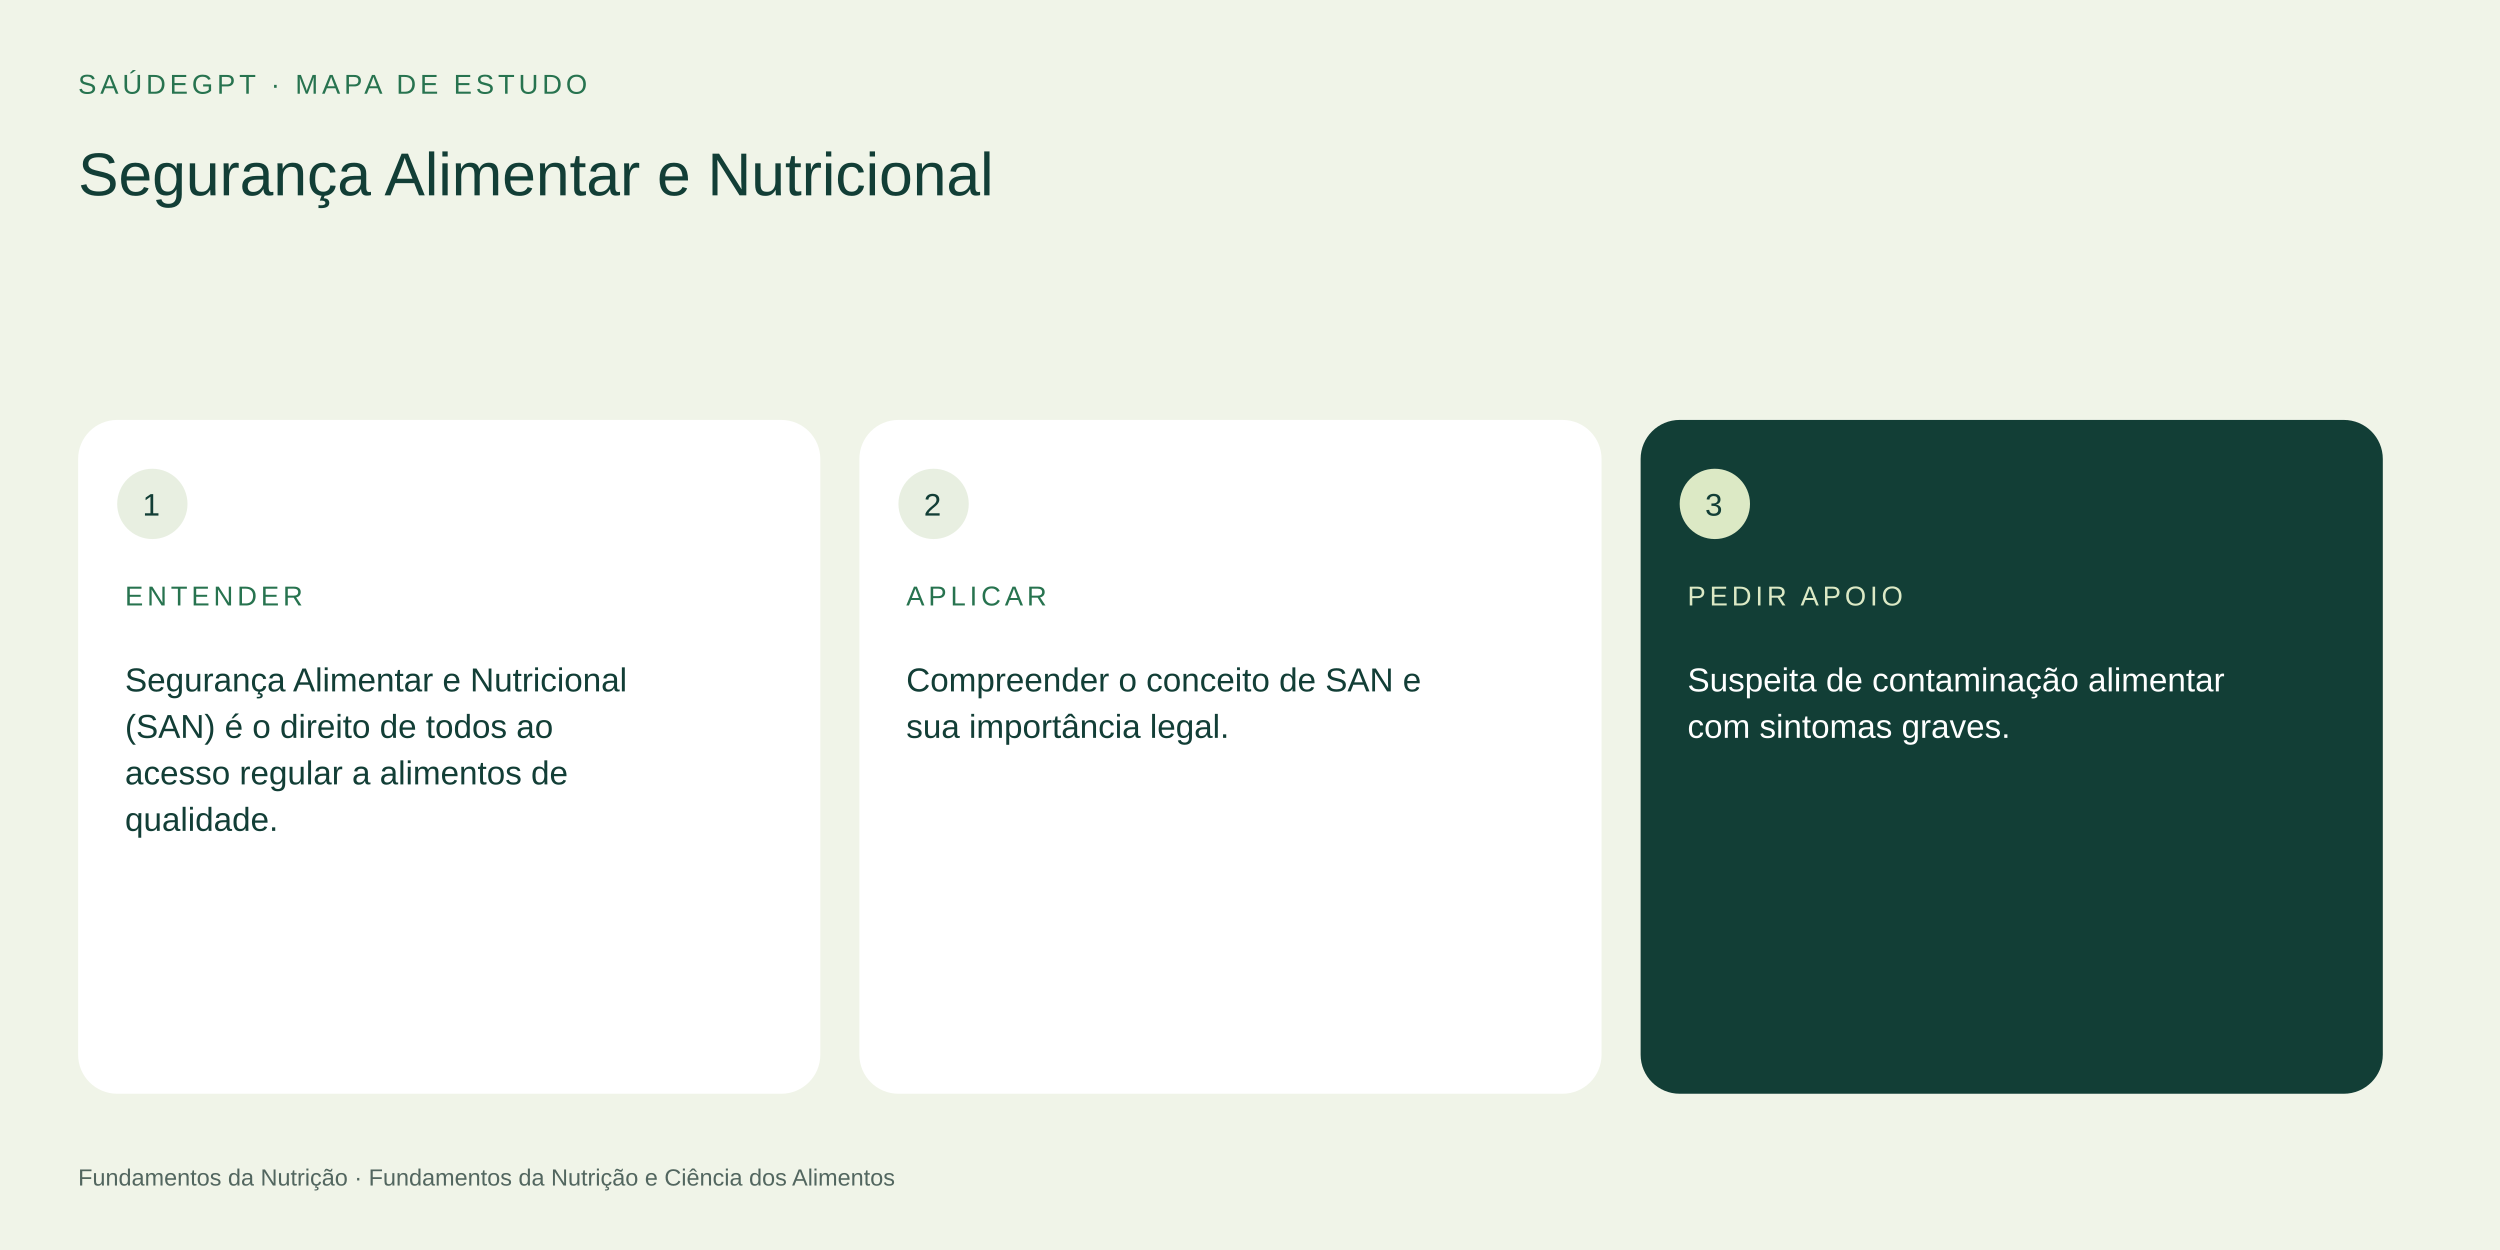
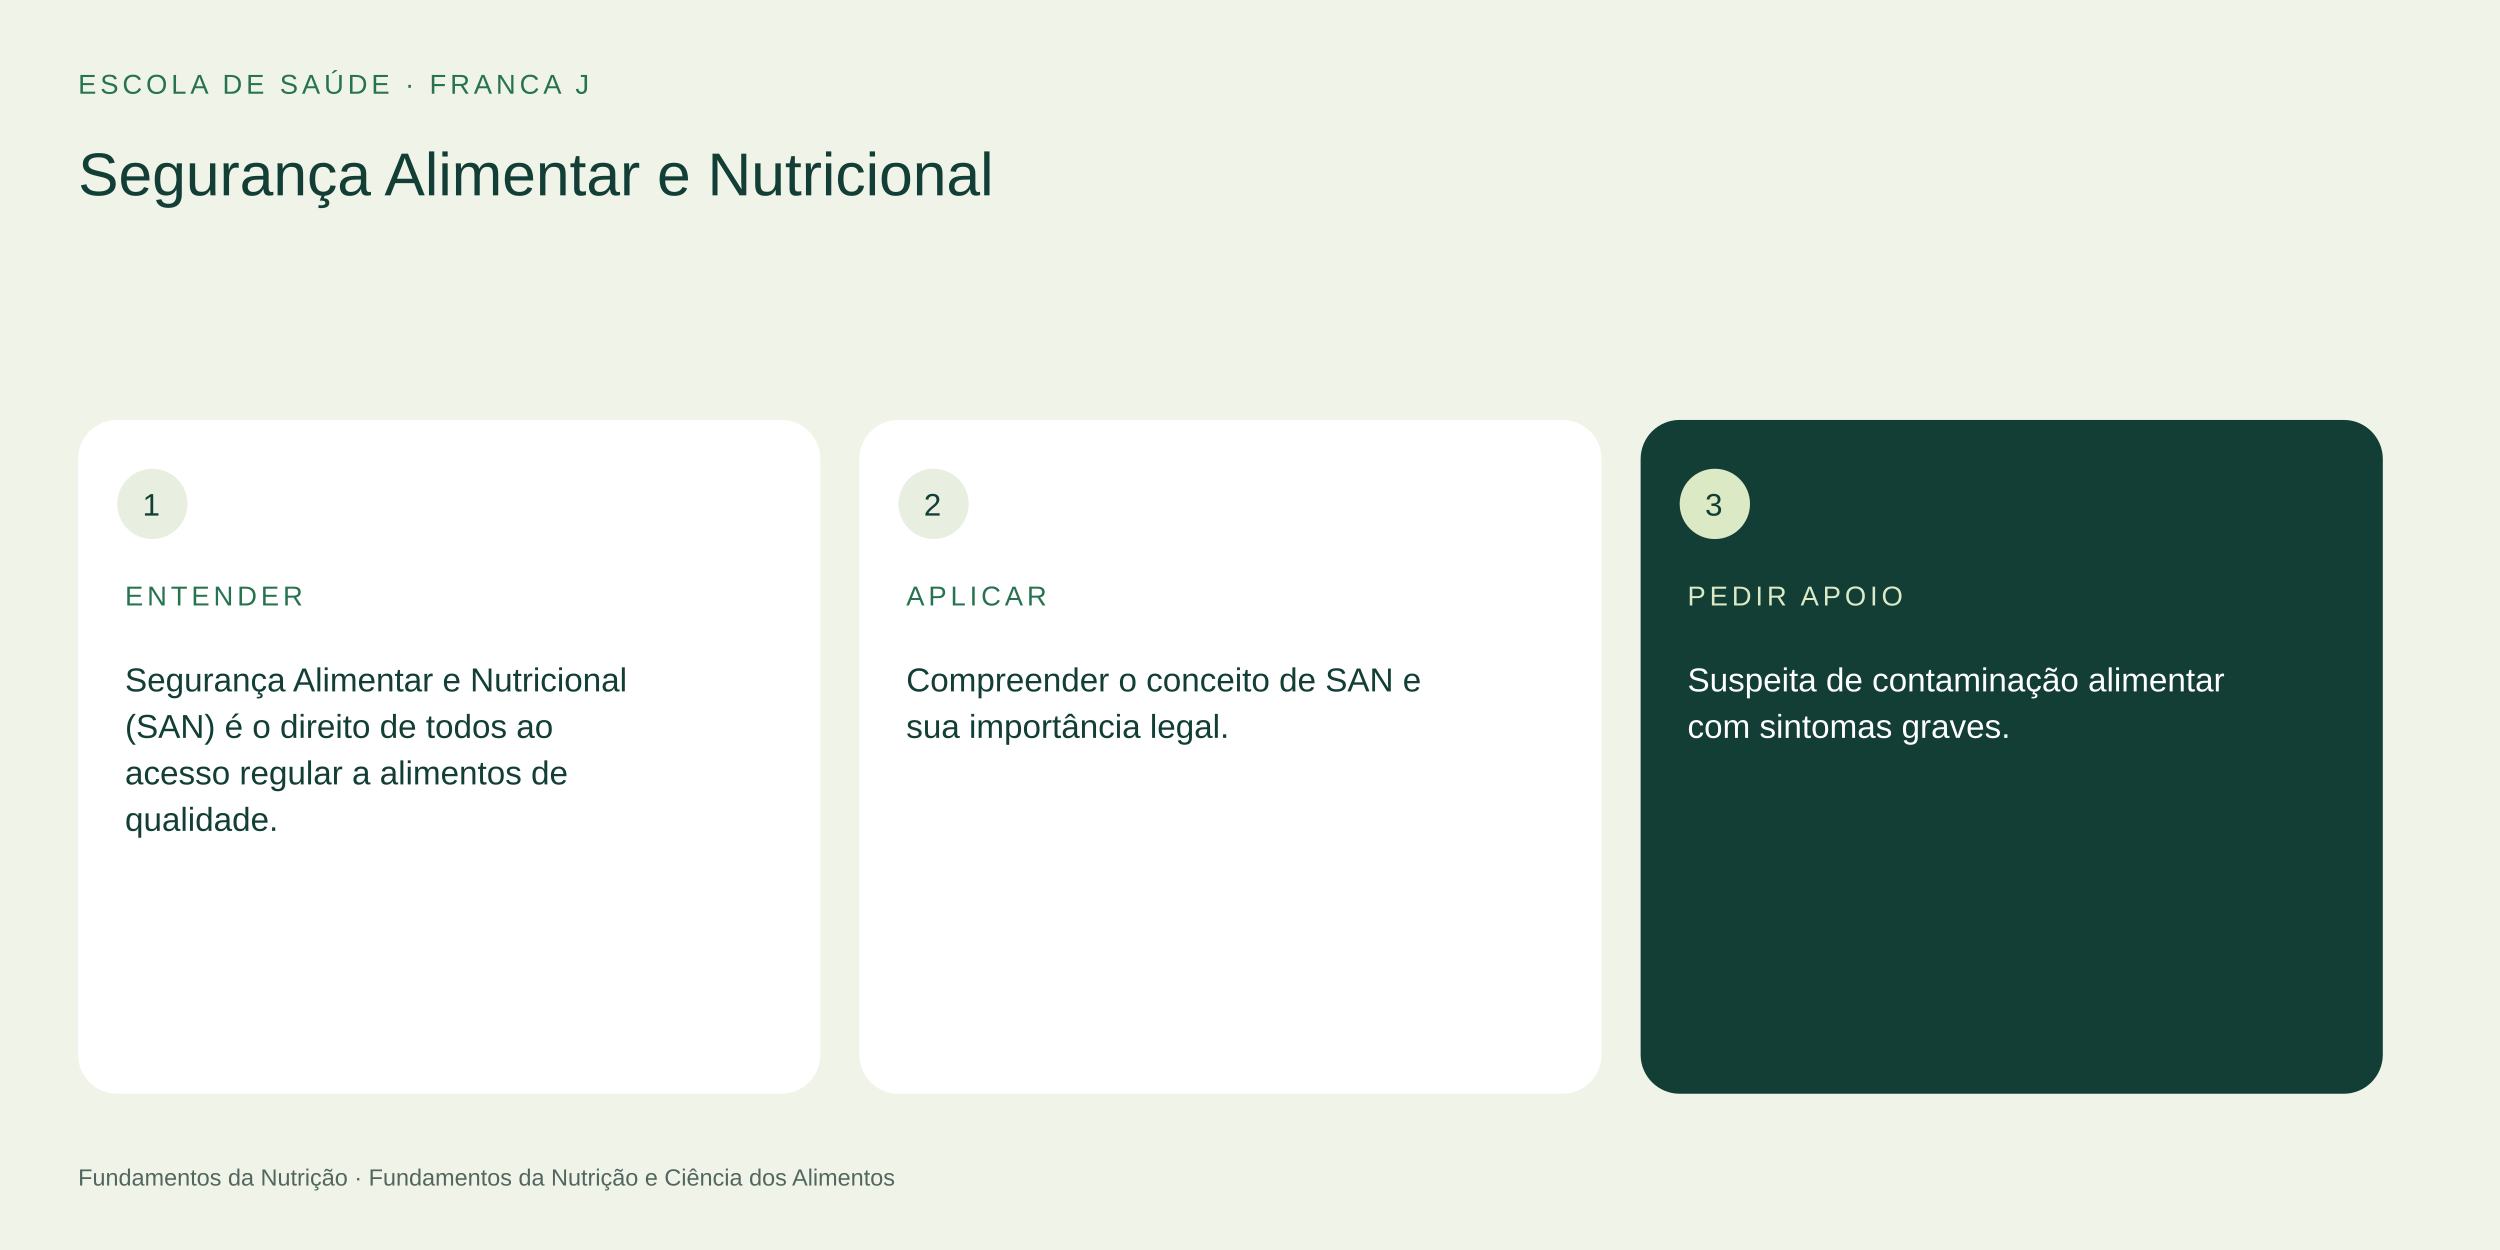
<svg xmlns="http://www.w3.org/2000/svg" width="1280" height="640" viewBox="0 0 1280 640" role="img" aria-label="Mapa de estudo: Segurança Alimentar e Nutricional">
  <rect width="1280" height="640" fill="#f0f4e8" />
  <g font-family="Arial, sans-serif">
-     <text x="40" y="48" fill="#27734f" font-size="14" letter-spacing="2">SAÚDEGPT · MAPA DE ESTUDO</text>
+     <text x="40" y="48" fill="#27734f" font-size="14" letter-spacing="2">ESCOLA DE SAÚDE · FRANCA J</text>
    <text x="40" y="100" font-size="31" fill="#123e36">Segurança Alimentar e Nutricional</text>
    <rect x="40" y="215" width="380" height="345" rx="20" fill="#ffffff" />
    <circle cx="78" cy="258" r="18" fill="#e8efe1" />
    <text x="73" y="264" font-size="16" fill="#123e36">1</text>
    <text x="64" y="310" font-size="14" letter-spacing="2" fill="#27734f">ENTENDER</text>
    <text x="64" y="354" font-size="17" fill="#123e36">Segurança Alimentar e Nutricional</text>
    <text x="64" y="377.8" font-size="17" fill="#123e36">(SAN) é o direito de todos ao</text>
    <text x="64" y="401.6" font-size="17" fill="#123e36">acesso regular a alimentos de</text>
    <text x="64" y="425.4" font-size="17" fill="#123e36">qualidade.</text>
    <rect x="440" y="215" width="380" height="345" rx="20" fill="#ffffff" />
    <circle cx="478" cy="258" r="18" fill="#e8efe1" />
    <text x="473" y="264" font-size="16" fill="#123e36">2</text>
    <text x="464" y="310" font-size="14" letter-spacing="2" fill="#27734f">APLICAR</text>
    <text x="464" y="354" font-size="17" fill="#123e36">Compreender o conceito de SAN e</text>
    <text x="464" y="377.8" font-size="17" fill="#123e36">sua importância legal.</text>
    <rect x="840" y="215" width="380" height="345" rx="20" fill="#123e36" />
    <circle cx="878" cy="258" r="18" fill="#dce9c5" />
    <text x="873" y="264" font-size="16" fill="#123e36">3</text>
    <text x="864" y="310" font-size="14" letter-spacing="2" fill="#dce9c5">PEDIR APOIO</text>
    <text x="864" y="354" font-size="17" fill="#ffffff">Suspeita de contaminação alimentar</text>
    <text x="864" y="377.8" font-size="17" fill="#ffffff">com sintomas graves.</text>
    <text x="40" y="607" fill="#52665f" font-size="12">Fundamentos da Nutrição · Fundamentos da Nutrição e Ciência dos Alimentos</text>
  </g>
</svg>
